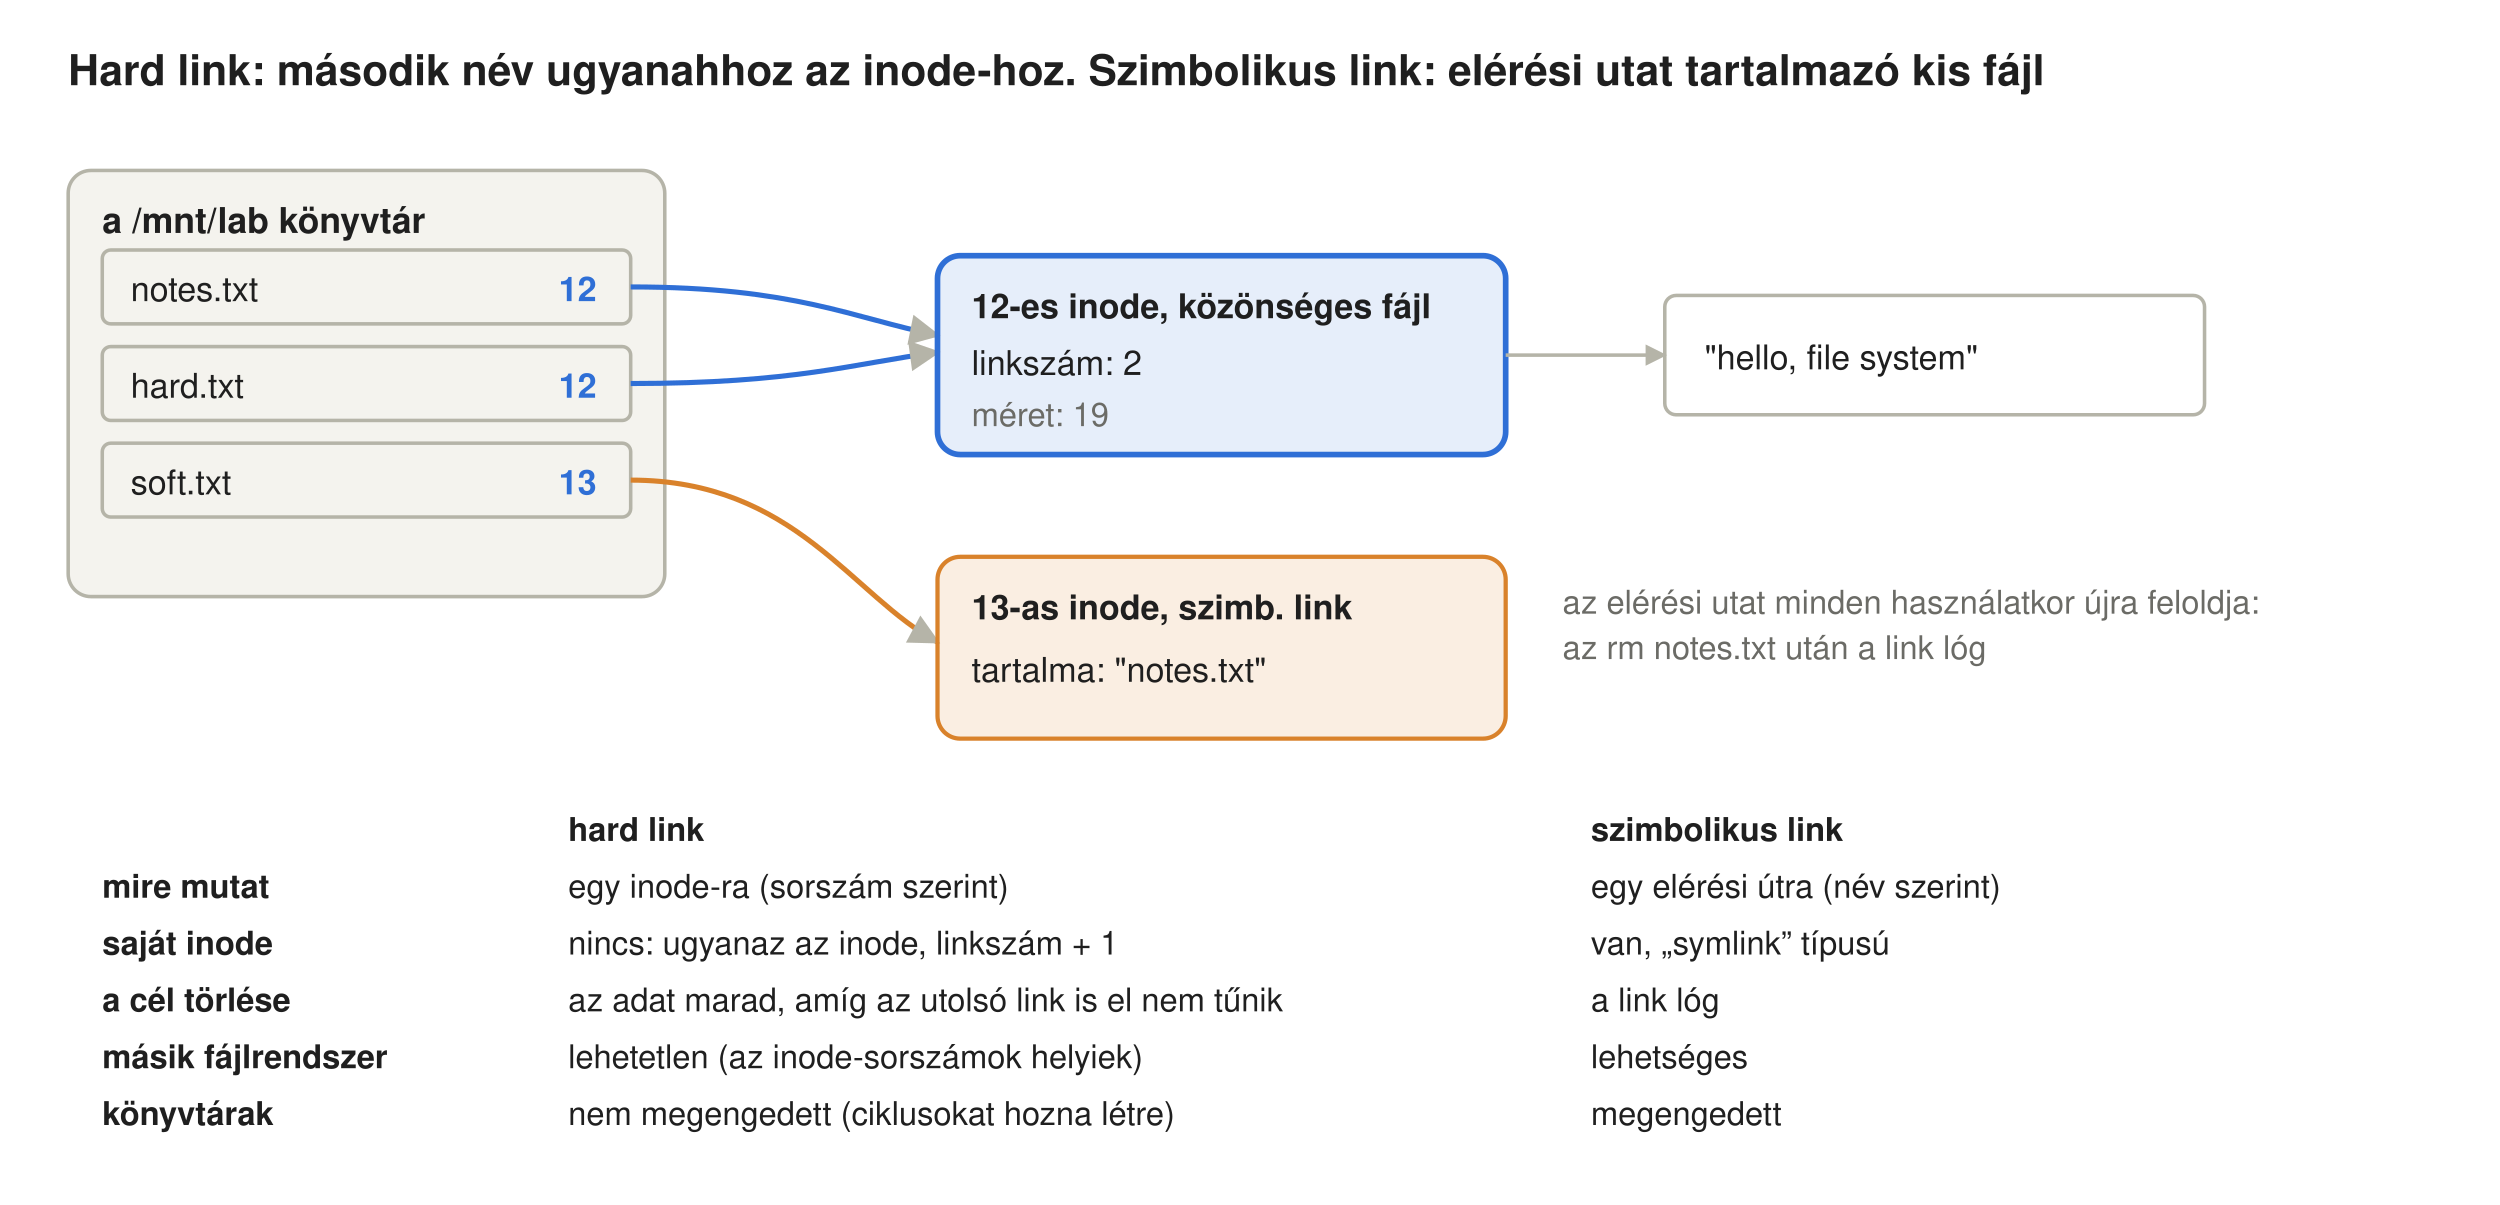
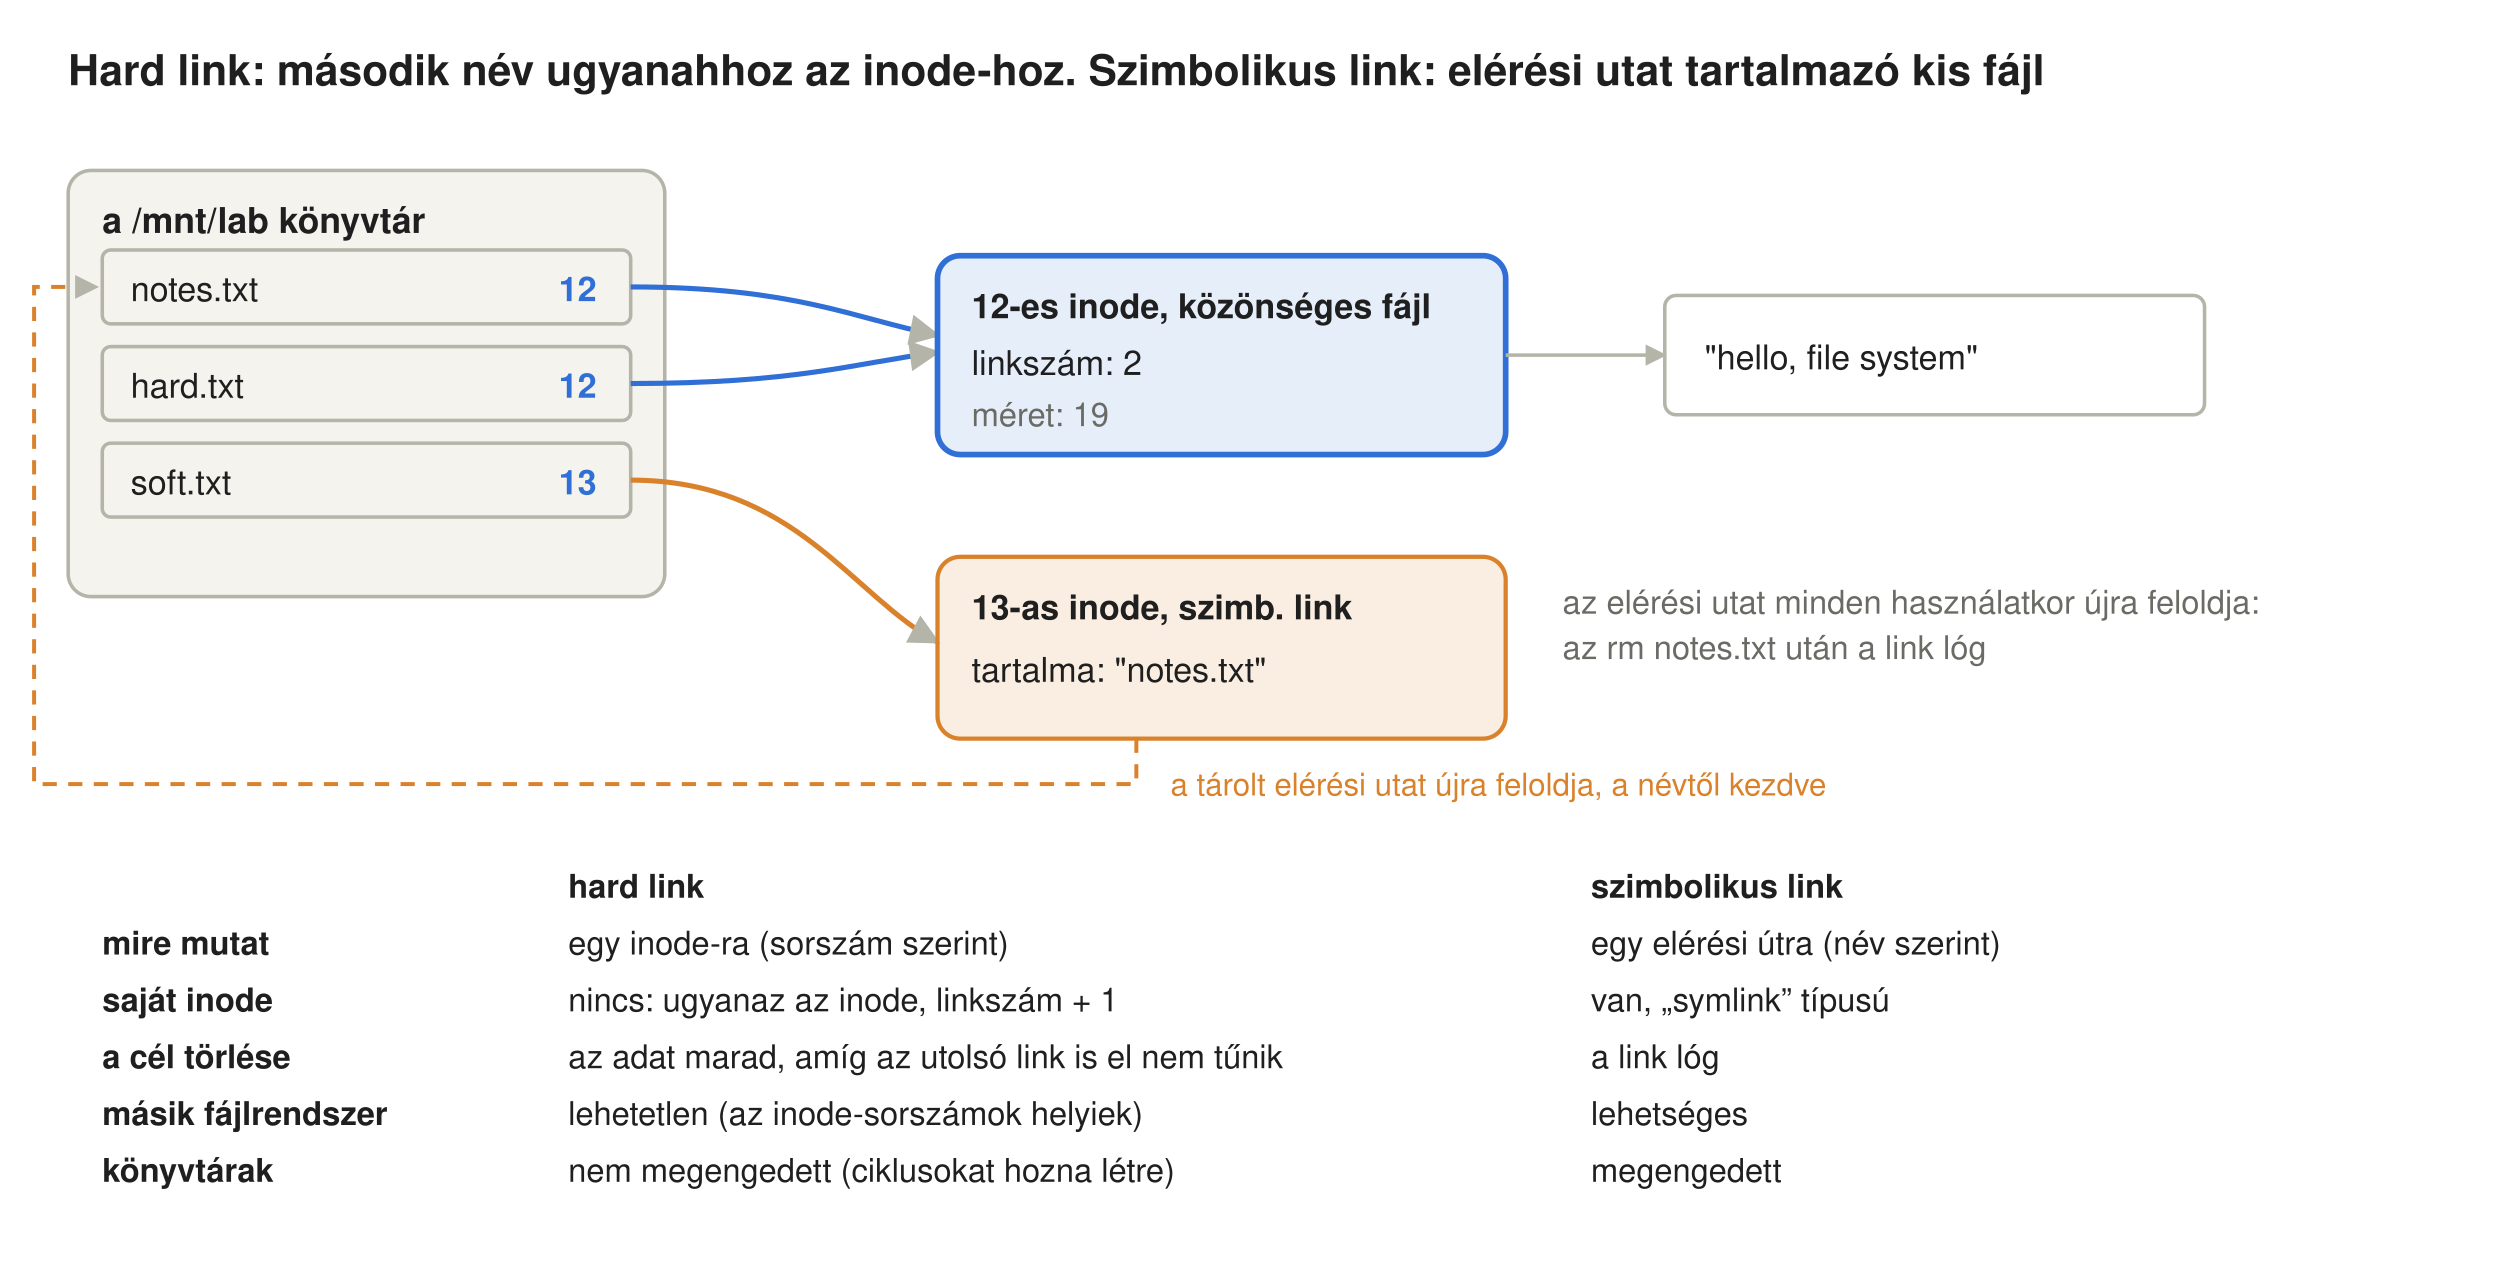
- <svg xmlns="http://www.w3.org/2000/svg" viewBox="0 0 880 424" width="880" height="424" role="img" aria-label="Hard link: második név ugyanahhoz az inode-hoz.  Szimbolikus link: elérési utat tartalmazó kis fájl">
+ <svg xmlns="http://www.w3.org/2000/svg" viewBox="0 0 880 444" width="880" height="444" role="img" aria-label="Hard link: második név ugyanahhoz az inode-hoz.  Szimbolikus link: elérési utat tartalmazó kis fájl">
  <style>
  .ink{fill:#1f1f1f}.quiet{fill:#6b6b66}.edge{stroke:#b5b4a8}.edgef{fill:#b5b4a8}
  .grid{stroke:#e3e2da}.acc{stroke:#2f6fd6}.accf{fill:#2f6fd6;fill-opacity:.12}.acct{fill:#2f6fd6}
  .c2{fill:#d9822b}.c2s{stroke:#d9822b}.c2f{fill:#d9822b;fill-opacity:.14}.tint{fill:#f4f3ee}
  .bad{fill:#c8372d}.bads{stroke:#c8372d}.badf{fill:#c8372d;fill-opacity:.14}
  text{font-family:-apple-system,BlinkMacSystemFont,'Segoe UI',Helvetica,Arial,sans-serif}
  @media (prefers-color-scheme: dark){
    .ink{fill:#e8e8e3}.quiet{fill:#a3a39c}.edge{stroke:#6f6e66}.edgef{fill:#6f6e66}
    .grid{stroke:#3a3a35}.acc{stroke:#5b93ef}.accf{fill:#5b93ef;fill-opacity:.18}.acct{fill:#7aa9f5}
    .c2{fill:#eb9a4b}.c2s{stroke:#eb9a4b}.c2f{fill:#eb9a4b;fill-opacity:.2}.tint{fill:#22221f}
    .bad{fill:#ff7b70}.bads{stroke:#ff7b70}.badf{fill:#ff7b70;fill-opacity:.2}
  }
</style>
  <text x="24" y="30" font-size="15" font-weight="600" class="ink" text-anchor="start">Hard link: második név ugyanahhoz az inode-hoz.  Szimbolikus link: elérési utat tartalmazó kis fájl</text>
  <marker id="a6" viewBox="0 0 10 10" refX="9" refY="5" markerWidth="6" markerHeight="6" orient="auto-start-reverse">
    <path d="M0 0L10 5L0 10z" class="edgef" />
  </marker>
  <rect x="24" y="60" width="210" height="150" rx="8" class="tint" />
  <rect x="24" y="60" width="210" height="150" rx="8" fill="none" class="edge" stroke-width="1.25" />
  <text x="36" y="82" font-size="12.5" font-weight="600" class="ink" text-anchor="start">a /mnt/lab könyvtár</text>
  <rect x="36" y="88" width="186" height="26" rx="3" fill="none" class="edge" stroke-width="1.25" />
  <text x="46" y="106" font-size="12" font-weight="400" class="ink" text-anchor="start">notes.txt</text>
  <text x="210" y="106" font-size="12" font-weight="600" class="acct" text-anchor="end">12</text>
  <rect x="36" y="122" width="186" height="26" rx="3" fill="none" class="edge" stroke-width="1.25" />
  <text x="46" y="140" font-size="12" font-weight="400" class="ink" text-anchor="start">hard.txt</text>
  <text x="210" y="140" font-size="12" font-weight="600" class="acct" text-anchor="end">12</text>
  <rect x="36" y="156" width="186" height="26" rx="3" fill="none" class="edge" stroke-width="1.25" />
  <text x="46" y="174" font-size="12" font-weight="400" class="ink" text-anchor="start">soft.txt</text>
  <text x="210" y="174" font-size="12" font-weight="600" class="acct" text-anchor="end">13</text>
  <path d="M222 101C280 101 300 112 330 118" fill="none" class="acc" stroke-width="1.8" marker-end="url(#a6)" />
  <path d="M222 135C280 135 300 128 330 124" fill="none" class="acc" stroke-width="1.8" marker-end="url(#a6)" />
  <path d="M222 169C280 169 300 210 330 226" fill="none" class="c2s" stroke-width="1.8" marker-end="url(#a6)" />
  <rect x="330" y="90" width="200" height="70" rx="8" class="accf" />
  <rect x="330" y="90" width="200" height="70" rx="8" fill="none" class="acc" stroke-width="2" />
  <text x="342" y="112" font-size="12" font-weight="600" class="ink" text-anchor="start">12-es inode, közönséges fájl</text>
  <text x="342" y="132" font-size="12" font-weight="400" class="ink" text-anchor="start">linkszám: 2</text>
  <text x="342" y="150" font-size="11.5" font-weight="400" class="quiet" text-anchor="start">méret: 19</text>
  <path d="M530 125H586" fill="none" class="edge" stroke-width="1.25" marker-end="url(#a6)" />
  <rect x="586" y="104" width="190" height="42" rx="4" fill="none" class="edge" stroke-width="1.25" />
  <text x="600" y="130" font-size="12" font-weight="400" class="ink" text-anchor="start">"hello, file system"</text>
  <rect x="330" y="196" width="200" height="64" rx="8" class="c2f" />
  <rect x="330" y="196" width="200" height="64" rx="8" fill="none" class="c2s" stroke-width="1.5" />
  <text x="342" y="218" font-size="12" font-weight="600" class="ink" text-anchor="start">13-as inode, szimb. link</text>
  <text x="342" y="240" font-size="12" font-weight="400" class="ink" text-anchor="start">tartalma: "notes.txt"</text>
  <text x="550" y="216" font-size="11.5" font-weight="400" class="quiet" text-anchor="start">az elérési utat minden használatkor újra feloldja:</text>
  <text x="550" y="232" font-size="11.5" font-weight="400" class="quiet" text-anchor="start">az rm notes.txt után a link lóg</text>
-   <text x="36" y="296" font-size="11.5" font-weight="600" class="ink" text-anchor="start" />
-   <text x="200" y="296" font-size="11.5" font-weight="600" class="ink" text-anchor="start">hard link</text>
-   <text x="560" y="296" font-size="11.5" font-weight="600" class="ink" text-anchor="start">szimbolikus link</text>
-   <text x="36" y="316" font-size="11.5" font-weight="600" class="ink" text-anchor="start">mire mutat</text>
-   <text x="200" y="316" font-size="11.5" font-weight="400" class="ink" text-anchor="start">egy inode-ra (sorszám szerint)</text>
-   <text x="560" y="316" font-size="11.5" font-weight="400" class="ink" text-anchor="start">egy elérési útra (név szerint)</text>
-   <text x="36" y="336" font-size="11.5" font-weight="600" class="ink" text-anchor="start">saját inode</text>
-   <text x="200" y="336" font-size="11.5" font-weight="400" class="ink" text-anchor="start">nincs: ugyanaz az inode, linkszám + 1</text>
-   <text x="560" y="336" font-size="11.5" font-weight="400" class="ink" text-anchor="start">van, „symlink” típusú</text>
-   <text x="36" y="356" font-size="11.5" font-weight="600" class="ink" text-anchor="start">a cél törlése</text>
-   <text x="200" y="356" font-size="11.5" font-weight="400" class="ink" text-anchor="start">az adat marad, amíg az utolsó link is el nem tűnik</text>
-   <text x="560" y="356" font-size="11.5" font-weight="400" class="ink" text-anchor="start">a link lóg</text>
-   <text x="36" y="376" font-size="11.5" font-weight="600" class="ink" text-anchor="start">másik fájlrendszer</text>
-   <text x="200" y="376" font-size="11.5" font-weight="400" class="ink" text-anchor="start">lehetetlen (az inode-sorszámok helyiek)</text>
-   <text x="560" y="376" font-size="11.5" font-weight="400" class="ink" text-anchor="start">lehetséges</text>
-   <text x="36" y="396" font-size="11.5" font-weight="600" class="ink" text-anchor="start">könyvtárak</text>
-   <text x="200" y="396" font-size="11.5" font-weight="400" class="ink" text-anchor="start">nem megengedett (ciklusokat hozna létre)</text>
-   <text x="560" y="396" font-size="11.5" font-weight="400" class="ink" text-anchor="start">megengedett</text>
+   <path d="M400 260V276H12V101H34" fill="none" class="c2s" stroke-width="1.4" marker-end="url(#a6)" stroke-dasharray="5 4" />
+   <text x="412" y="280" font-size="11" font-weight="400" class="c2" text-anchor="start">a tárolt elérési utat újra feloldja, a névtől kezdve</text>
+   <text x="36" y="316" font-size="11.5" font-weight="600" class="ink" text-anchor="start" />
+   <text x="200" y="316" font-size="11.5" font-weight="600" class="ink" text-anchor="start">hard link</text>
+   <text x="560" y="316" font-size="11.5" font-weight="600" class="ink" text-anchor="start">szimbolikus link</text>
+   <text x="36" y="336" font-size="11.5" font-weight="600" class="ink" text-anchor="start">mire mutat</text>
+   <text x="200" y="336" font-size="11.5" font-weight="400" class="ink" text-anchor="start">egy inode-ra (sorszám szerint)</text>
+   <text x="560" y="336" font-size="11.5" font-weight="400" class="ink" text-anchor="start">egy elérési útra (név szerint)</text>
+   <text x="36" y="356" font-size="11.5" font-weight="600" class="ink" text-anchor="start">saját inode</text>
+   <text x="200" y="356" font-size="11.5" font-weight="400" class="ink" text-anchor="start">nincs: ugyanaz az inode, linkszám + 1</text>
+   <text x="560" y="356" font-size="11.5" font-weight="400" class="ink" text-anchor="start">van, „symlink” típusú</text>
+   <text x="36" y="376" font-size="11.5" font-weight="600" class="ink" text-anchor="start">a cél törlése</text>
+   <text x="200" y="376" font-size="11.5" font-weight="400" class="ink" text-anchor="start">az adat marad, amíg az utolsó link is el nem tűnik</text>
+   <text x="560" y="376" font-size="11.5" font-weight="400" class="ink" text-anchor="start">a link lóg</text>
+   <text x="36" y="396" font-size="11.5" font-weight="600" class="ink" text-anchor="start">másik fájlrendszer</text>
+   <text x="200" y="396" font-size="11.5" font-weight="400" class="ink" text-anchor="start">lehetetlen (az inode-sorszámok helyiek)</text>
+   <text x="560" y="396" font-size="11.5" font-weight="400" class="ink" text-anchor="start">lehetséges</text>
+   <text x="36" y="416" font-size="11.5" font-weight="600" class="ink" text-anchor="start">könyvtárak</text>
+   <text x="200" y="416" font-size="11.5" font-weight="400" class="ink" text-anchor="start">nem megengedett (ciklusokat hozna létre)</text>
+   <text x="560" y="416" font-size="11.5" font-weight="400" class="ink" text-anchor="start">megengedett</text>
</svg>
